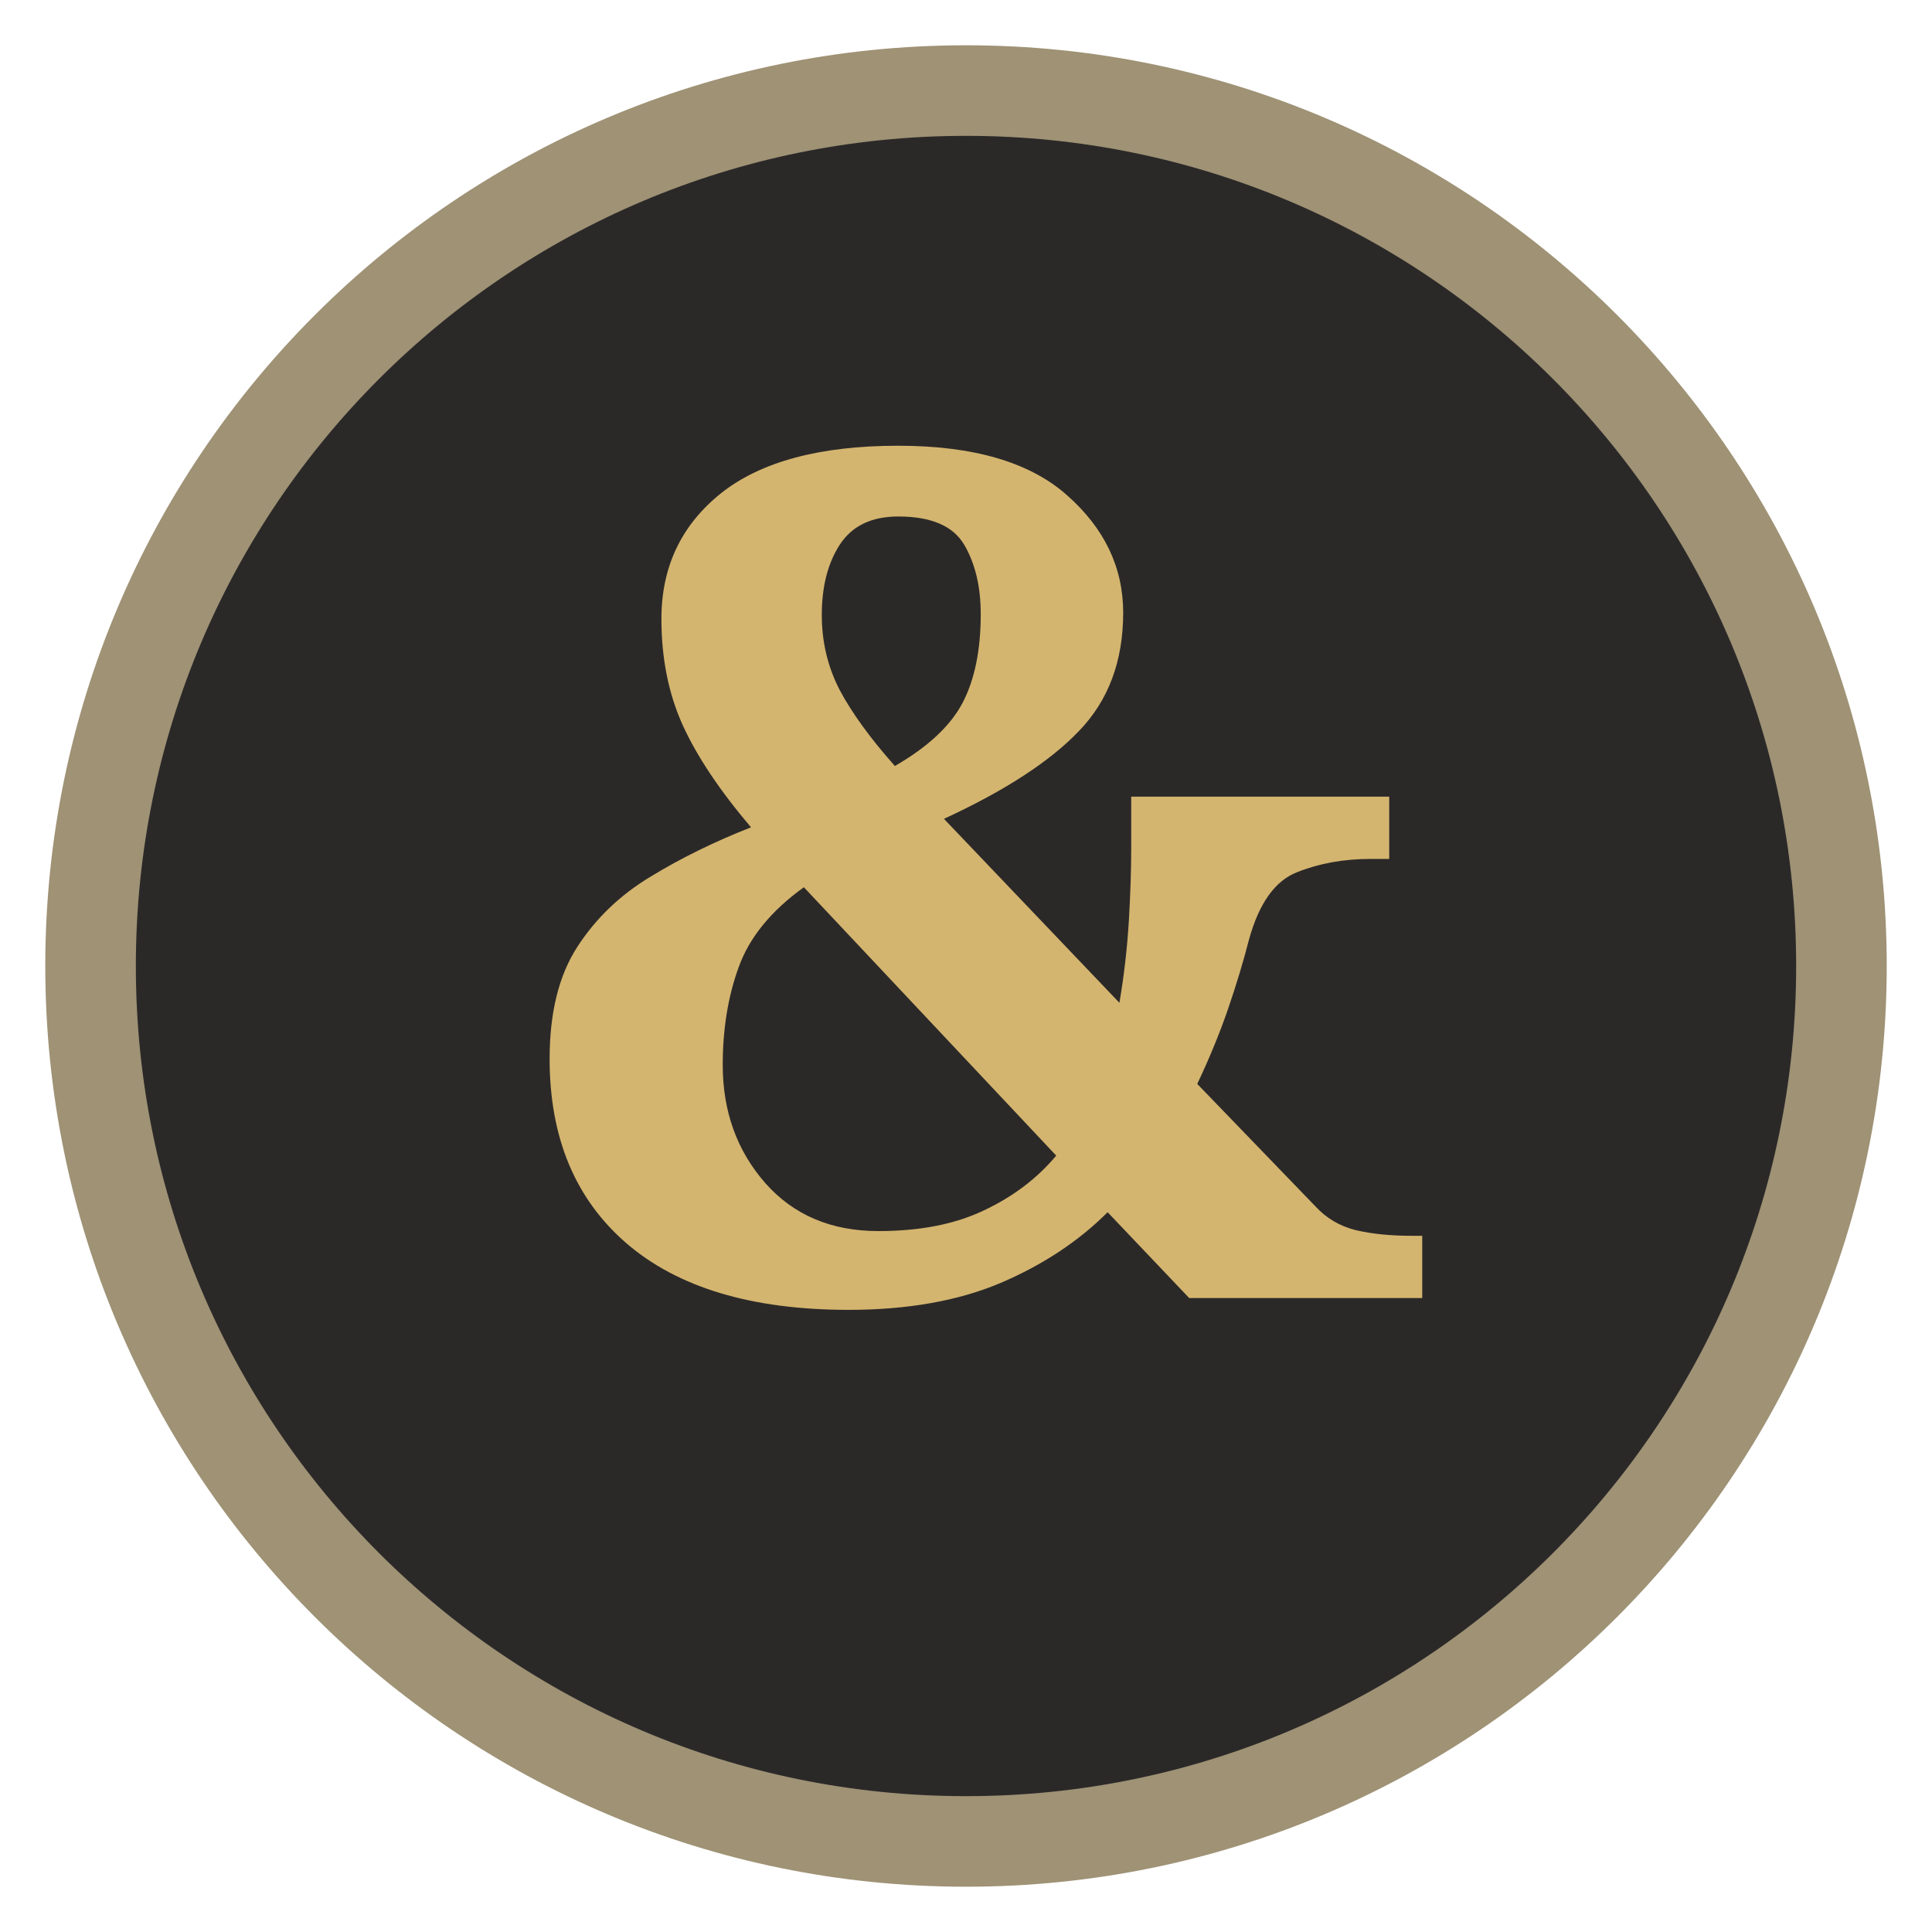
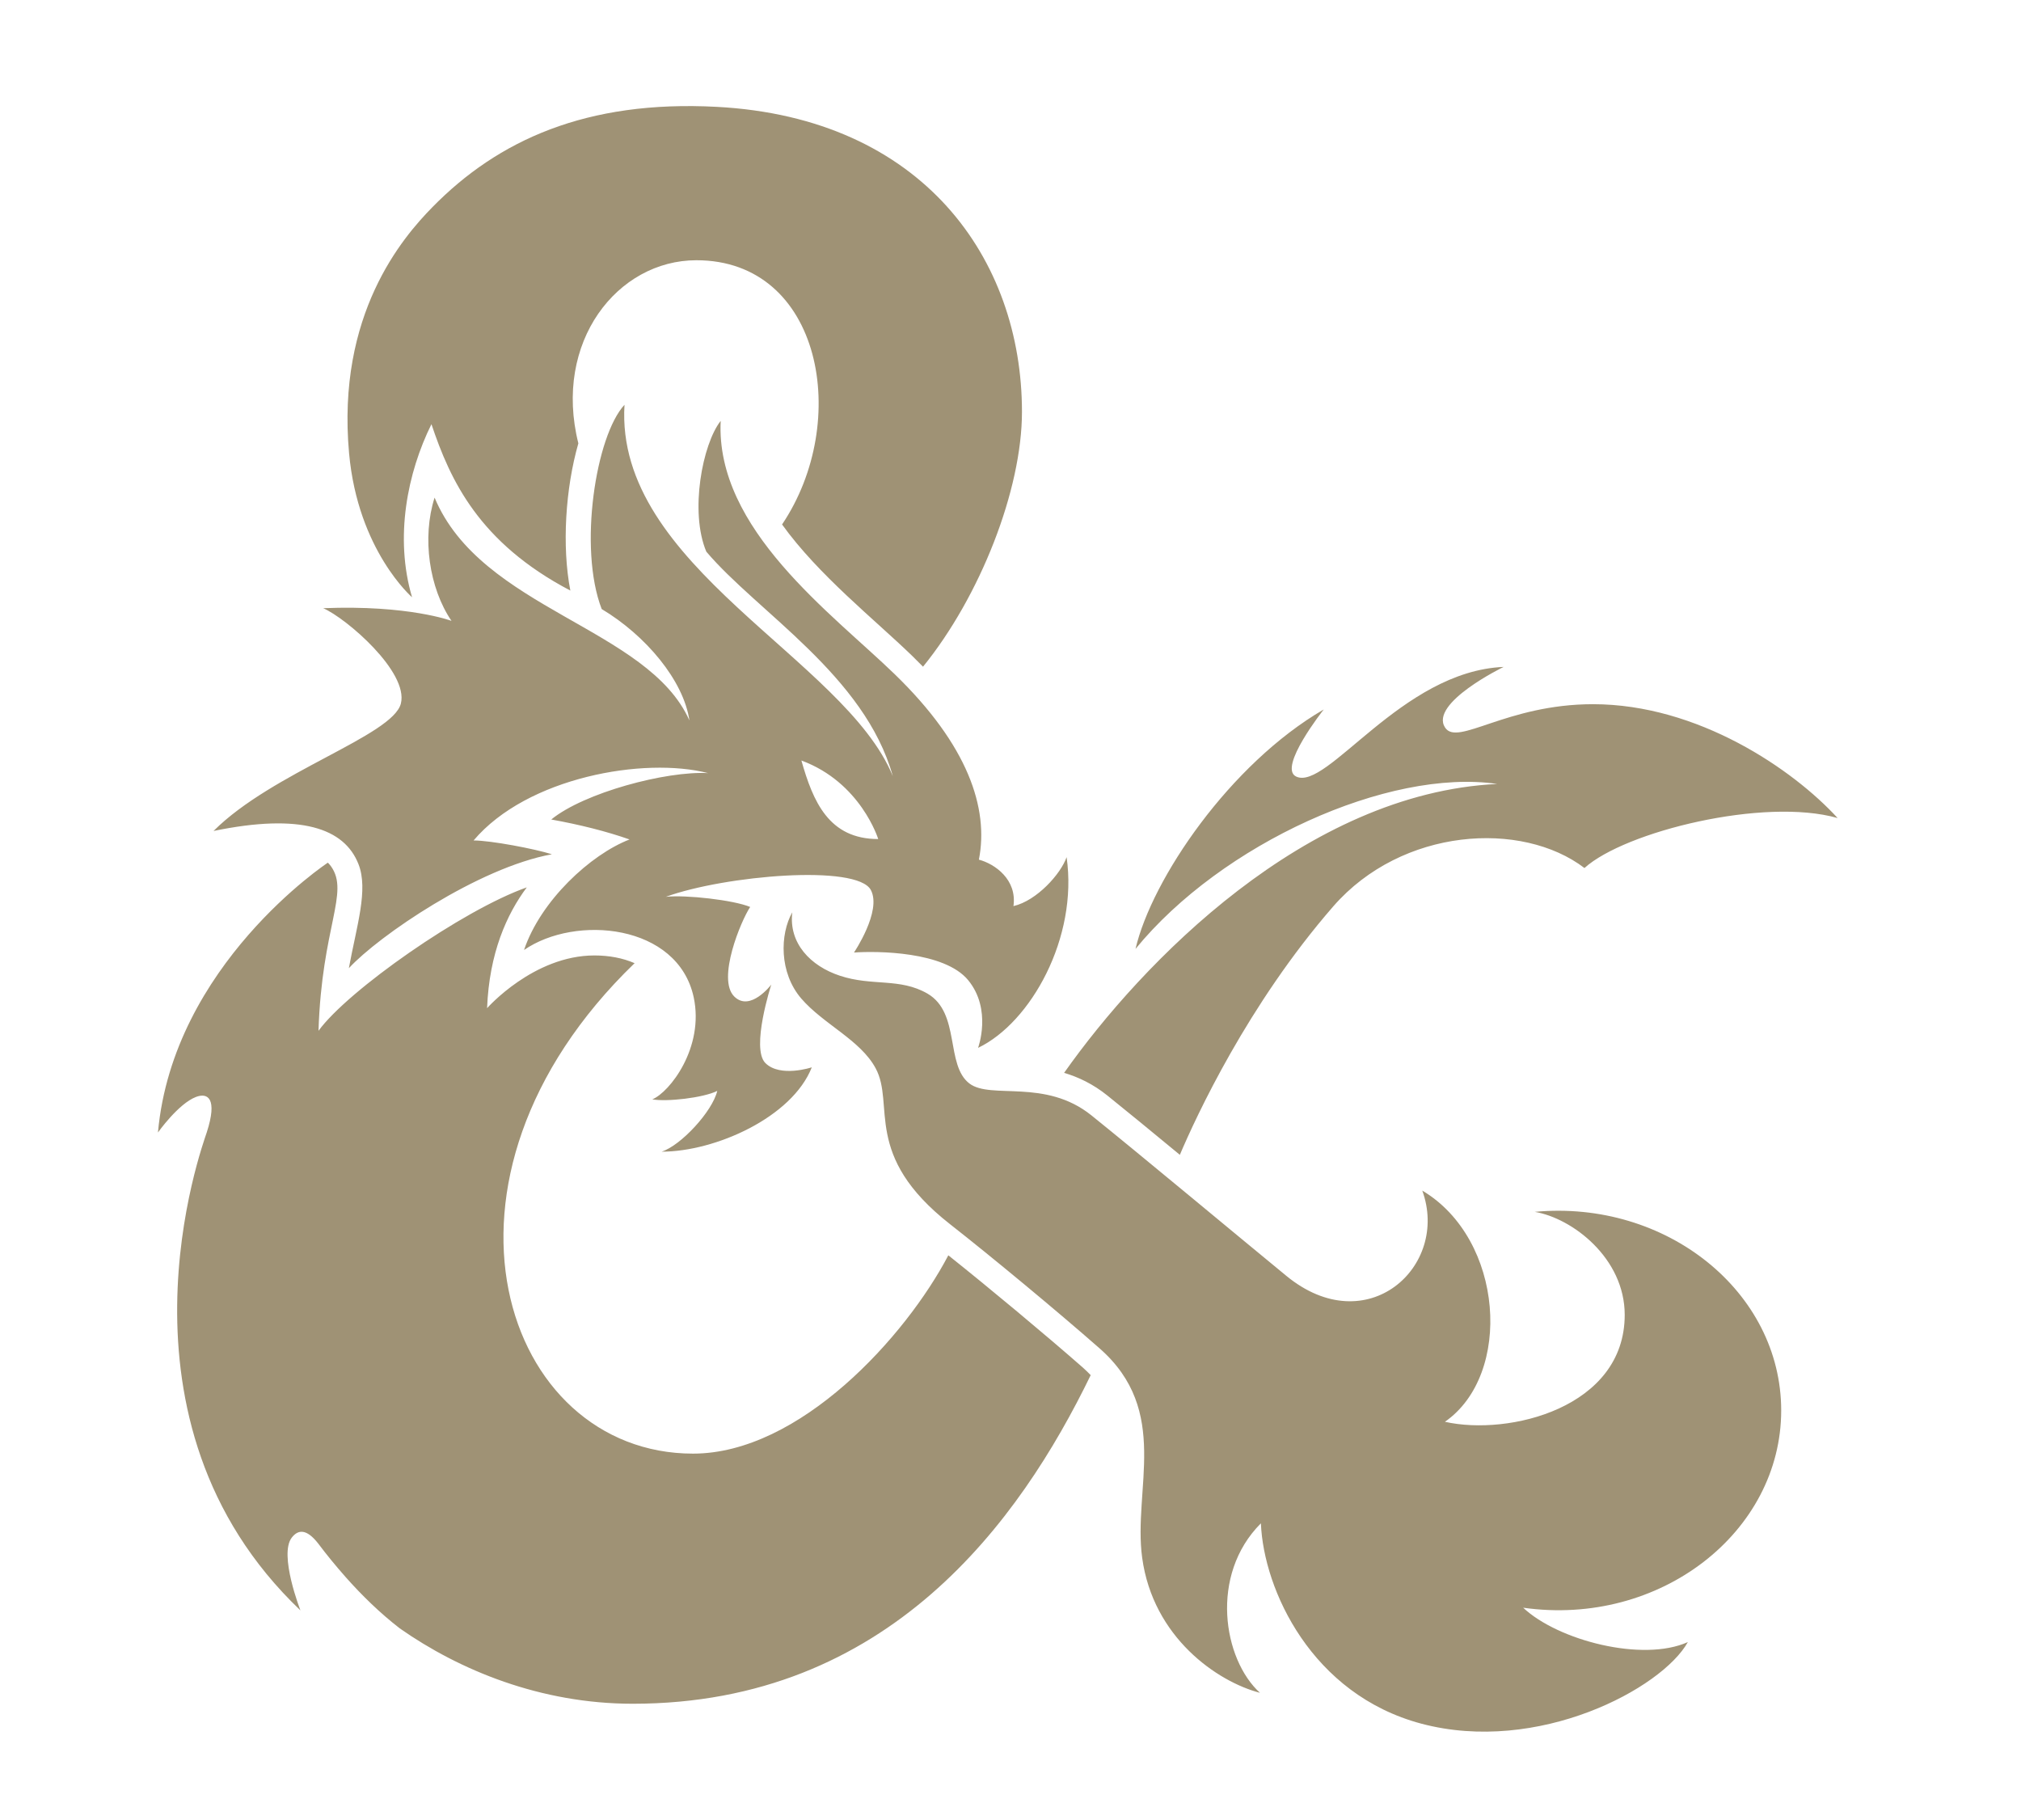
- <svg xmlns="http://www.w3.org/2000/svg" viewBox="0 0 64 64">
-   <circle cx="32" cy="32" r="29" fill="#2b2928" stroke="#9f9275" stroke-width="3" />
-   <text x="32" y="43" text-anchor="middle" font-family="serif" font-weight="700" font-size="39" fill="#d4b56f">&amp;</text>
+ <svg xmlns="http://www.w3.org/2000/svg" width="338.22" height="304.45" version="1.1" viewBox="0 0 338.22 304.45">
+   <defs>
+     <clipPath id="clipPath2">
+       <path transform="translate(-230.64 -125.67)" d="M 0,228.334 H 253.667 V 0 H 0 Z" />
+     </clipPath>
+   </defs>
+   <path transform="matrix(1.3333 0 0 -1.3333 307.53 136.88)" d="m0 0c-9.209 2.624-26.697-1.679-31.775-6.272-7.879 6.003-22.907 5.07-31.52-4.803-10.74-12.33-17.246-26.437-19.266-31.19-3.533 2.92-6.871 5.654-9.099 7.443-1.795 1.444-3.639 2.314-5.428 2.844 9.76 13.837 30.317 35.089 54.354 36.256-13.62 1.997-34.582-7.481-45.393-20.701 2.055 8.793 11.881 23.236 23.629 30.049 0 0-5.787-7.298-3.471-8.415 3.875-1.87 13.221 13.219 26.047 13.755 0 0-9.351-4.542-7.348-7.613 1.559-2.399 7.702 2.935 18.565 2.935 13.174 0 25.107-8.176 30.705-14.288m-94.744-68.956c0.351-0.314 0.68-0.634 0.992-0.958-8.883-18.299-25.373-41.24-57.478-41.24-11.578 0-21.756 4.216-29.242 9.457-2.486 1.926-4.762 4.14-6.832 6.479l-5e-3 -2e-3s-3e-3 2e-3 -9e-3 0.02c-1.203 1.357-2.336 2.745-3.399 4.159-1.455 1.862-2.509 1.772-3.312 0.741-1.656-2.131 1.087-9.14 1.087-9.14-25.036 23.846-12.303 58.308-11.763 59.98 1.395 4.299 0.121 5.021-1.351 4.458-2.217-0.845-4.771-4.462-4.771-4.462 1.894 21.048 21.327 33.865 21.327 33.865 0.141-0.146 0.283-0.3 0.403-0.472 2.334-3.295-1.165-7.571-1.578-20.631 3.663 5.049 18.072 15.154 26.144 18.002-2.507-3.353-4.715-8.237-4.984-15.161 0 0 5.823 6.617 13.473 6.617 1.839 0 3.568-0.326 5.042-0.97-28.203-27.231-16.436-61.55 7.33-61.55 13.402 0 26.705 14.701 32.049 24.888 5.187-4.132 12.213-9.989 16.877-14.08m87.662-5.393c0-15.268-15.211-27.185-32.387-24.752 4.381-4.115 15.004-6.862 20.67-4.313-3.246-5.841-18.808-14.131-33.451-10.24-13.756 3.665-19.795 16.774-20.139 25.143-6.488-6.495-4.736-17.077-0.115-21.272-5.359 1.396-13.426 6.949-14.787 16.953-1.168 8.581 3.615 18.413-5.35 26.28-5.341 4.69-13.498 11.452-18.771 15.585-11.035 8.645-6.856 15.004-9.338 19.571-1.906 3.54-6.539 5.513-9.324 8.736-2.793 3.248-2.697 8.062-1.133 10.829-0.471-3.875 2.283-6.744 5.977-7.96 4.066-1.351 7.505-0.23 10.998-2.247 4.162-2.431 2.211-8.964 5.267-11.285 2.705-2.033 9.5 0.676 15.303-3.991 5.805-4.666 18.836-15.521 24.461-20.137 10.119-8.317 20.529 1.167 17.07 10.694 10.246-6.086 11.377-23.09 2.84-29.014 8.047-1.807 22.568 1.78 22.568 13.415 0 7.142-6.591 12.143-11.291 12.932 16.485 1.548 30.932-10.001 30.932-24.927m-113.34 71.713c-6.211 0-8.178 4.714-9.642 9.856 7.462-2.75 9.642-9.856 9.642-9.856m-83.429 1.014c10.939 2.256 16.421 0.355 18.194-4.164 1.264-3.211-0.227-7.726-1.209-13.058 3.717 4.045 16.26 12.626 25.485 14.297-2.144 0.686-7.688 1.734-9.829 1.735 6.732 7.946 21.42 10.513 29.433 8.451-5.26 0.29-15.571-2.459-19.683-5.822 3.613-0.65 6.957-1.496 9.825-2.504-4.899-1.893-11.157-7.679-13.243-13.873 6.457 4.462 19.298 3.286 21.295-5.926 1.355-6.32-3.023-11.937-5.196-12.817 1.779-0.33 6.383 0.179 8.154 1.059-0.607-2.575-4.569-6.858-6.984-7.626 6.738 0 16.382 4.313 18.851 10.586 0 0-3.969-1.316-5.826 0.536-1.85 1.851 0.74 9.847 0.74 9.847s-2.648-3.495-4.656-1.486c-2.19 2.193 0.854 9.505 2.008 11.228-2.074 0.866-8.061 1.543-10.588 1.274 7.415 2.683 24.008 4.123 25.736 0.849 1.395-2.636-2.119-7.842-2.119-7.842 2.863 0.204 11.344 0.159 14.33-3.467 3.031-3.686 1.244-8.498 1.244-8.498 6.643 3.183 12.567 13.856 11.114 23.937-0.715-2.077-3.721-5.46-6.672-6.145 0.468 3.323-2.317 5.293-4.338 5.829 1.265 6.455-1.363 14.367-10.592 23.299-7.84 7.593-22.494 18.184-21.817 31.767-2.288-2.905-3.915-11.403-1.806-16.41 6.406-7.572 19.891-15.554 23.41-28.176-6.006 14.73-34.933 26.331-33.677 46.605-3.607-3.879-5.815-17.994-2.863-25.634 5.524-3.305 10.271-8.952 11.011-13.979-5.187 11.656-26.126 13.916-31.986 27.963-1.6-5.01-0.692-11.338 2.122-15.469 0 0-5.359 2.021-16.1 1.591 2.909-1.267 10.741-8.007 9.746-11.97-1.018-4.023-16.13-8.603-23.514-15.987m24.918 29.332c-2.223 7.532-0.578 15.645 2.434 21.718 2.364-7.045 5.965-14.862 17.435-20.881-1.083 5.581-0.611 12.862 1.005 18.475-3.187 12.729 4.9 22.981 14.817 22.981 15.758 0 19.445-20.251 10.752-33.16 4.57-6.356 11.592-11.898 16.322-16.48 0.453-0.44 0.91-0.902 1.371-1.369 7.147 8.795 12.418 22.171 12.418 31.989 0 19.134-12.418 36.888-38.285 38.269-16.395 0.876-27.479-4.19-35.717-12.59-3.749-3.819-12.043-13.457-10.456-30.887 1.108-12.197 7.904-18.065 7.904-18.065" clip-path="url(#clipPath2)" fill="#9f9275" />
</svg>
